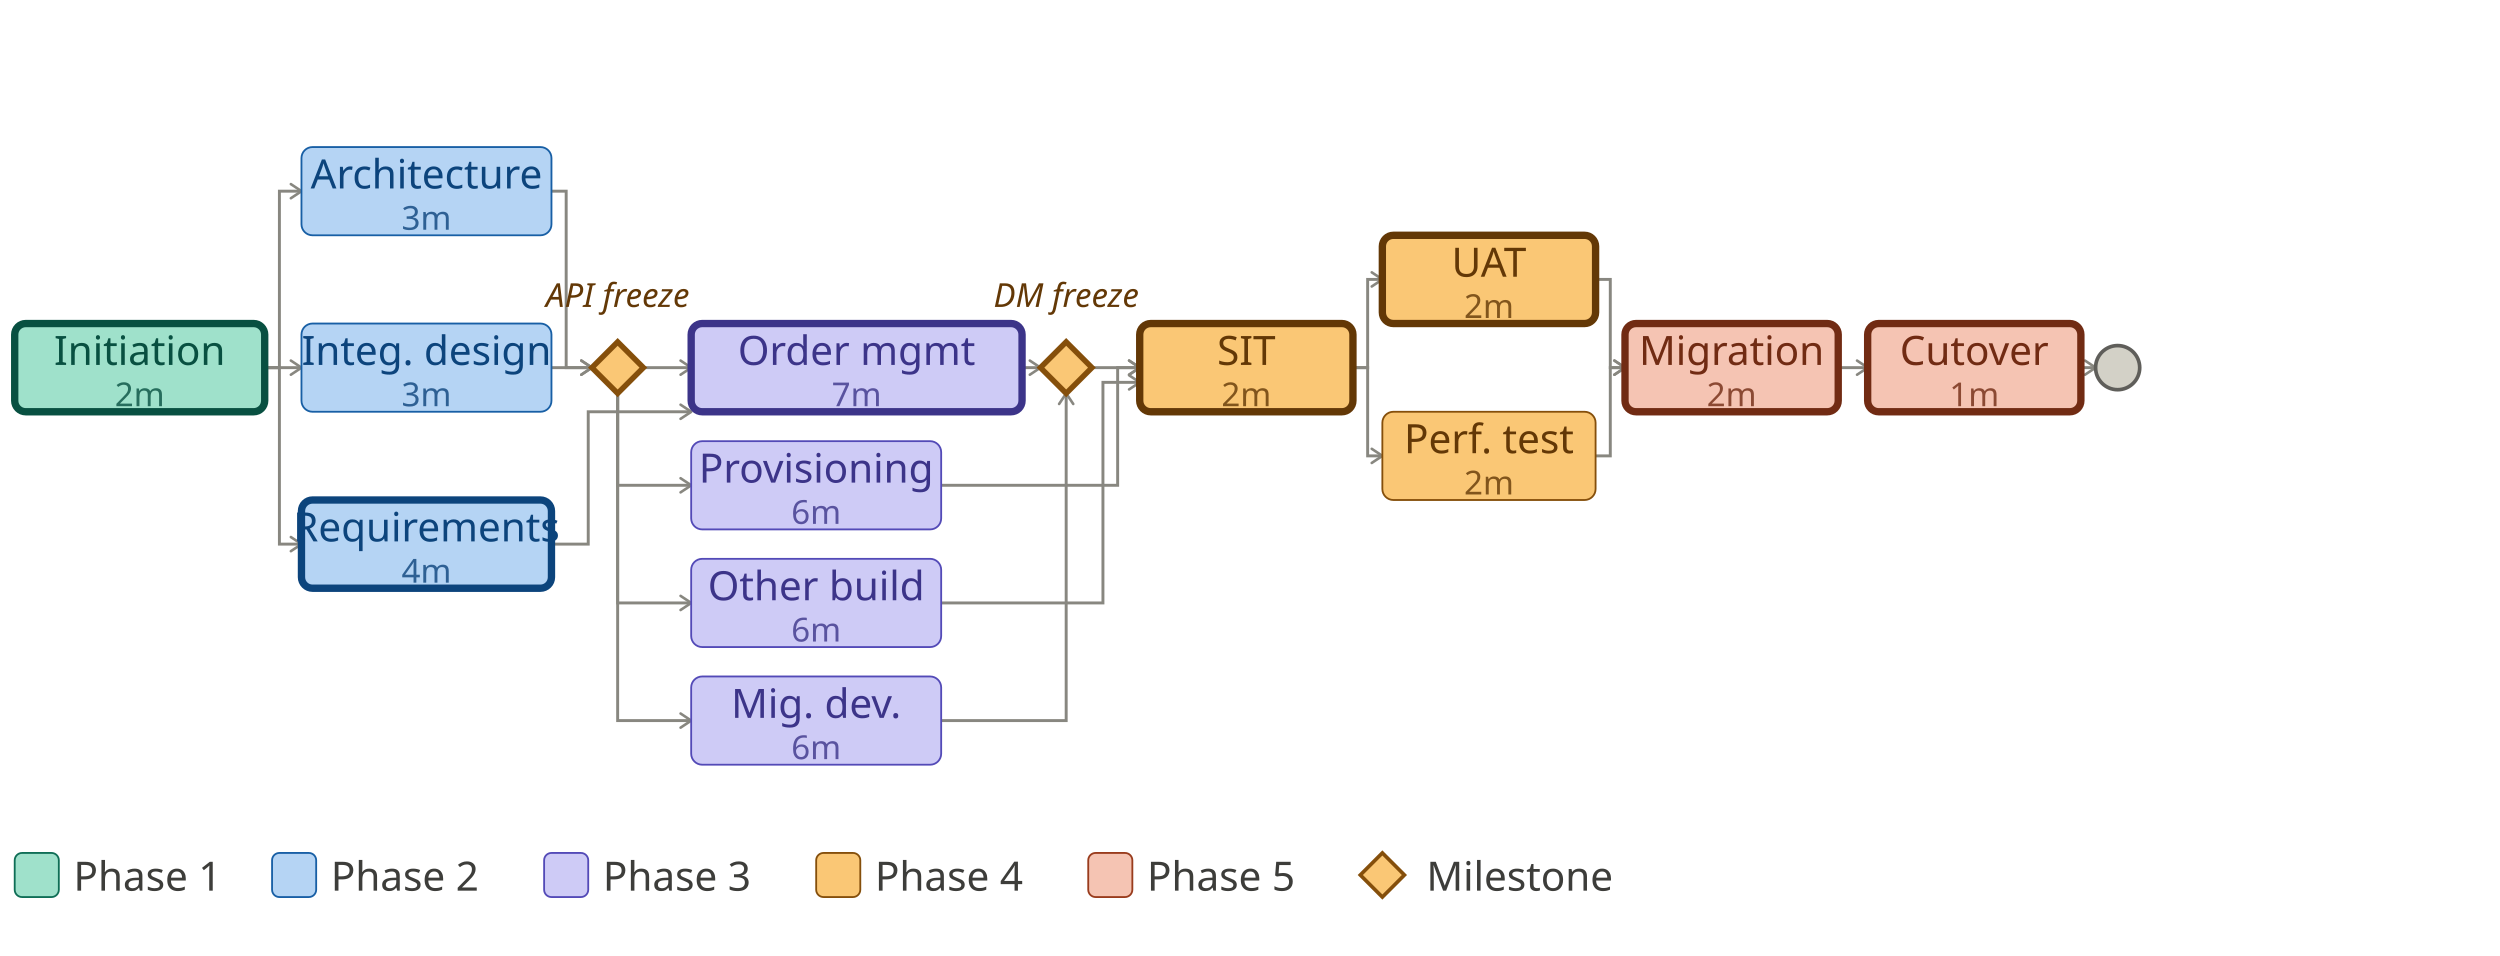
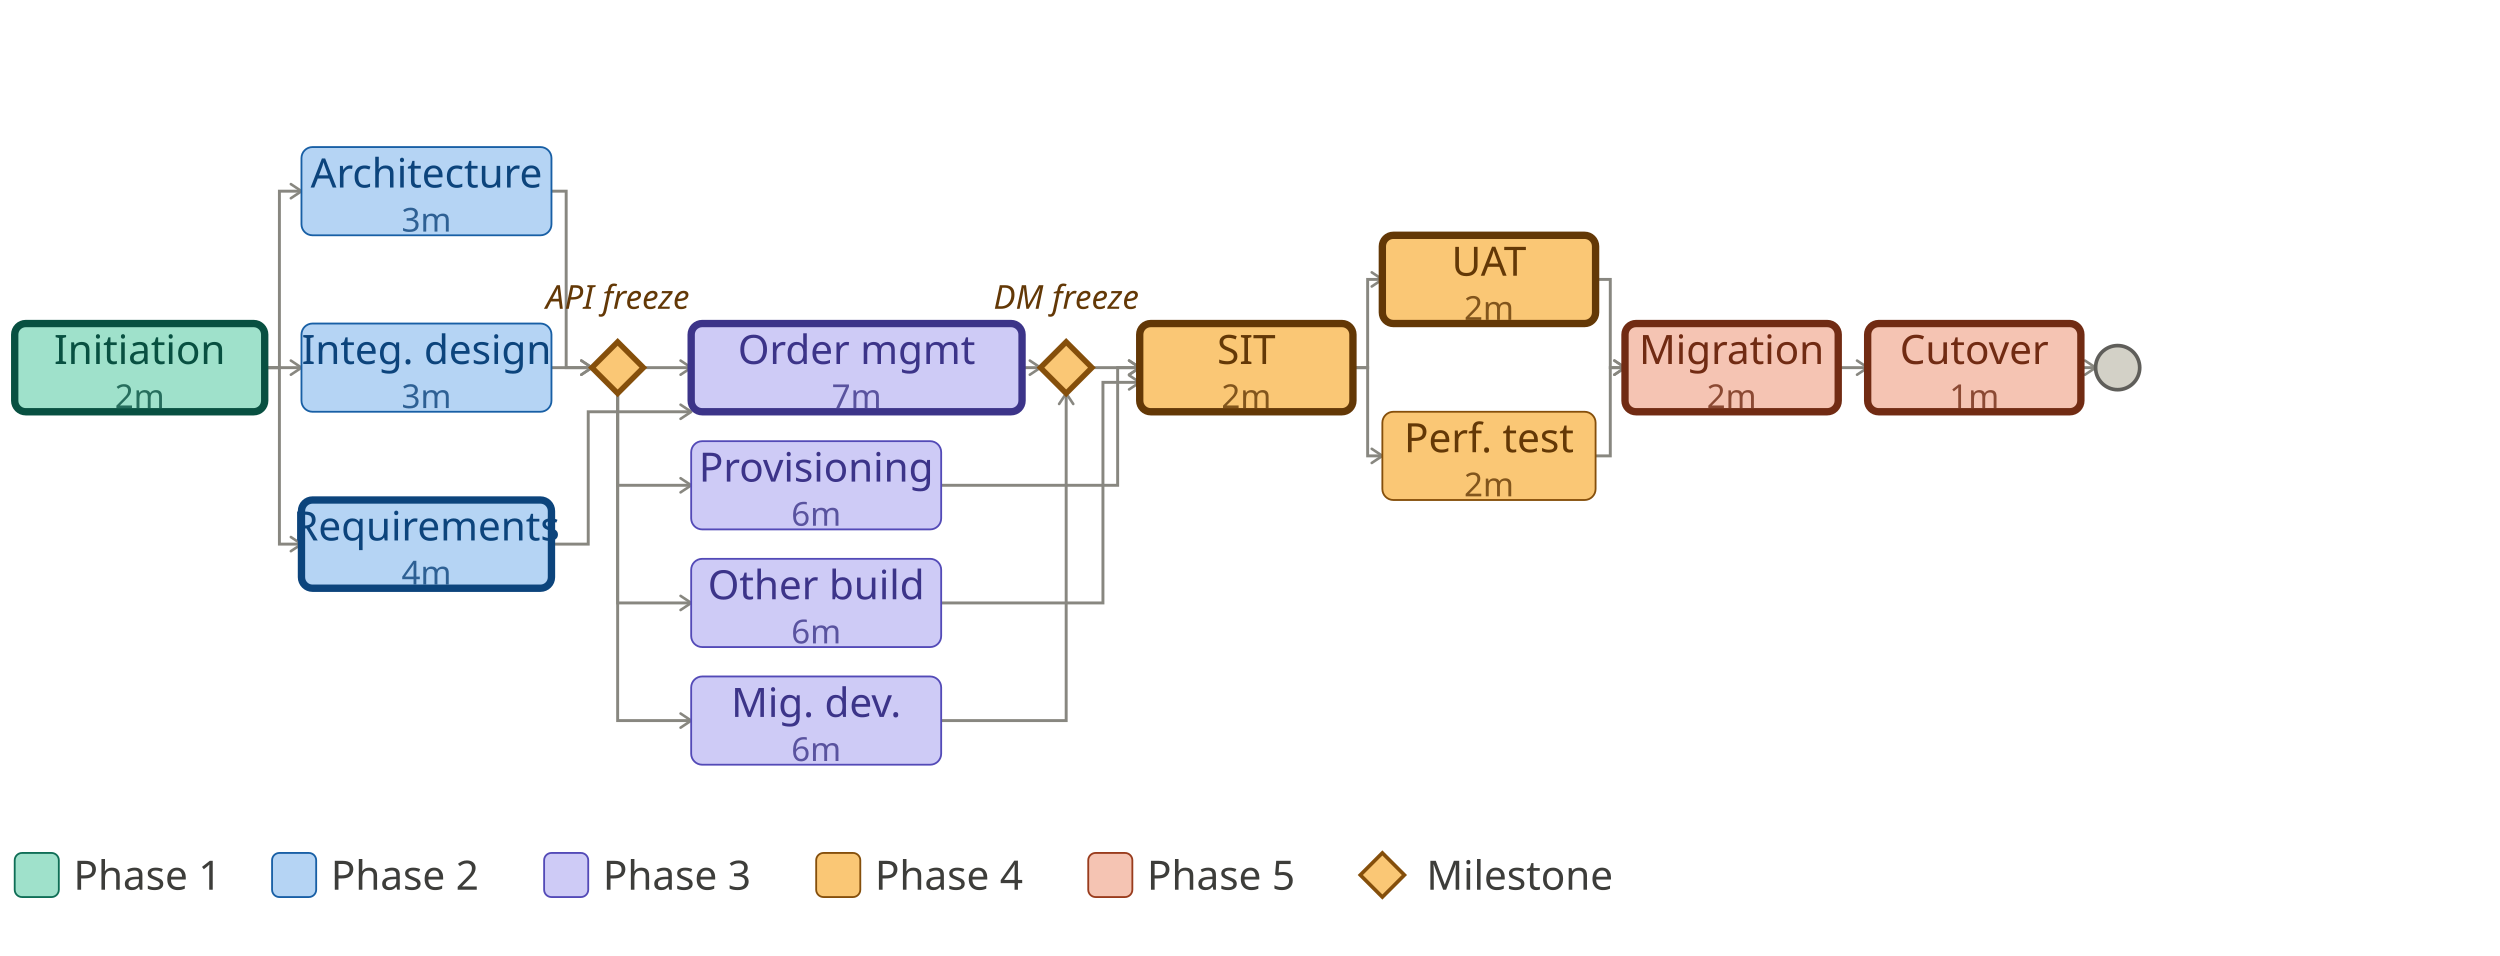
<svg xmlns="http://www.w3.org/2000/svg" width="100%" viewBox="0 0 680 260" style="font-family:sans-serif">
  <defs>
    <style>.nl{font-size:11px;font-weight:500} .ms{font-size:9px;font-style:italic}</style>
    <marker id="arrow" viewBox="0 0 10 10" refX="8" refY="5" markerWidth="6" markerHeight="6" orient="auto-start-reverse">
      <path d="M2 1L8 5L2 9" fill="none" stroke="context-stroke" stroke-width="1.5" stroke-linecap="round" stroke-linejoin="round" />
    </marker>
  </defs>
  <path d="M72,100 L76,100 L76,52 L82,52" fill="none" stroke="#888780" stroke-width="0.8" marker-end="url(#arrow)" />
  <path d="M72,100 L82,100" fill="none" stroke="#888780" stroke-width="0.8" marker-end="url(#arrow)" />
  <path d="M72,100 L76,100 L76,148 L82,148" fill="none" stroke="#888780" stroke-width="0.8" marker-end="url(#arrow)" />
  <path d="M150,52 L154,52 L154,100 L161,100" fill="none" stroke="#888780" stroke-width="0.8" marker-end="url(#arrow)" />
  <path d="M150,100 L161,100" fill="none" stroke="#888780" stroke-width="0.8" marker-end="url(#arrow)" />
  <path d="M150,148 L160,148 L160,112 L188,112" fill="none" stroke="#888780" stroke-width="0.8" marker-end="url(#arrow)" />
  <path d="M175,100 L188,100" fill="none" stroke="#888780" stroke-width="0.8" marker-end="url(#arrow)" />
  <path d="M168,107 L168,132 L188,132" fill="none" stroke="#888780" stroke-width="0.8" marker-end="url(#arrow)" />
  <path d="M168,107 L168,164 L188,164" fill="none" stroke="#888780" stroke-width="0.8" marker-end="url(#arrow)" />
  <path d="M168,107 L168,196 L188,196" fill="none" stroke="#888780" stroke-width="0.8" marker-end="url(#arrow)" />
  <path d="M278,100 L283,100" fill="none" stroke="#888780" stroke-width="0.8" marker-end="url(#arrow)" />
  <path d="M256,132 L304,132 L304,100 L310,100" fill="none" stroke="#888780" stroke-width="0.8" marker-end="url(#arrow)" />
  <path d="M256,164 L300,164 L300,104 L310,104" fill="none" stroke="#888780" stroke-width="0.8" marker-end="url(#arrow)" />
  <path d="M256,196 L290,196 L290,107" fill="none" stroke="#888780" stroke-width="0.8" marker-end="url(#arrow)" />
  <path d="M297,100 L310,100" fill="none" stroke="#888780" stroke-width="0.8" marker-end="url(#arrow)" />
  <path d="M368,100 L372,100 L372,76 L376,76" fill="none" stroke="#888780" stroke-width="0.8" marker-end="url(#arrow)" />
  <path d="M368,100 L372,100 L372,124 L376,124" fill="none" stroke="#888780" stroke-width="0.8" marker-end="url(#arrow)" />
  <path d="M434,76 L438,76 L438,100 L442,100" fill="none" stroke="#888780" stroke-width="0.8" marker-end="url(#arrow)" />
  <path d="M434,124 L438,124 L438,100 L442,100" fill="none" stroke="#888780" stroke-width="0.8" marker-end="url(#arrow)" />
  <path d="M500,100 L508,100" fill="none" stroke="#888780" stroke-width="0.8" marker-end="url(#arrow)" />
  <path d="M566,100 L570,100" fill="none" stroke="#888780" stroke-width="0.8" marker-end="url(#arrow)" />
  <rect x="4" y="88" width="68" height="24" rx="3" fill="#9FE1CB" stroke="#085041" stroke-width="2" />
-   <text class="nl" x="38" y="95" text-anchor="middle" dominant-baseline="central" fill="#085041">Initiation</text>
-   <text style="font-size:9px;opacity:0.8" x="38" y="107" text-anchor="middle" dominant-baseline="central" fill="#085041">2m</text>
+   <text class="nl" x="38" y="99" text-anchor="middle" fill="#085041">Initiation</text>
+   <text style="font-size:9px;opacity:0.8" x="38" y="111" text-anchor="middle" fill="#085041">2m</text>
  <rect x="82" y="40" width="68" height="24" rx="3" fill="#B5D4F4" stroke="#185FA5" stroke-width="0.5" />
-   <text class="nl" x="116" y="47" text-anchor="middle" dominant-baseline="central" fill="#0C447C">Architecture</text>
-   <text style="font-size:9px;opacity:0.8" x="116" y="59" text-anchor="middle" dominant-baseline="central" fill="#0C447C">3m</text>
+   <text class="nl" x="116" y="51" text-anchor="middle" fill="#0C447C">Architecture</text>
+   <text style="font-size:9px;opacity:0.8" x="116" y="63" text-anchor="middle" fill="#0C447C">3m</text>
  <rect x="82" y="88" width="68" height="24" rx="3" fill="#B5D4F4" stroke="#185FA5" stroke-width="0.5" />
-   <text class="nl" x="116" y="95" text-anchor="middle" dominant-baseline="central" fill="#0C447C">Integ. design</text>
-   <text style="font-size:9px;opacity:0.8" x="116" y="107" text-anchor="middle" dominant-baseline="central" fill="#0C447C">3m</text>
+   <text class="nl" x="116" y="99" text-anchor="middle" fill="#0C447C">Integ. design</text>
+   <text style="font-size:9px;opacity:0.8" x="116" y="111" text-anchor="middle" fill="#0C447C">3m</text>
  <rect x="82" y="136" width="68" height="24" rx="3" fill="#B5D4F4" stroke="#0C447C" stroke-width="2" />
-   <text class="nl" x="116" y="143" text-anchor="middle" dominant-baseline="central" fill="#0C447C">Requirements</text>
-   <text style="font-size:9px;opacity:0.8" x="116" y="155" text-anchor="middle" dominant-baseline="central" fill="#0C447C">4m</text>
+   <text class="nl" x="116" y="147" text-anchor="middle" fill="#0C447C">Requirements</text>
+   <text style="font-size:9px;opacity:0.8" x="116" y="159" text-anchor="middle" fill="#0C447C">4m</text>
  <rect x="188" y="88" width="90" height="24" rx="3" fill="#CECBF6" stroke="#3C3489" stroke-width="2" />
-   <text class="nl" x="233" y="95" text-anchor="middle" dominant-baseline="central" fill="#3C3489">Order mgmt</text>
-   <text style="font-size:9px;opacity:0.8" x="233" y="107" text-anchor="middle" dominant-baseline="central" fill="#3C3489">7m</text>
+   <text class="nl" x="233" y="99" text-anchor="middle" fill="#3C3489">Order mgmt</text>
+   <text style="font-size:9px;opacity:0.8" x="233" y="111" text-anchor="middle" fill="#3C3489">7m</text>
  <rect x="188" y="120" width="68" height="24" rx="3" fill="#CECBF6" stroke="#534AB7" stroke-width="0.5" />
-   <text class="nl" x="222" y="127" text-anchor="middle" dominant-baseline="central" fill="#3C3489">Provisioning</text>
-   <text style="font-size:9px;opacity:0.8" x="222" y="139" text-anchor="middle" dominant-baseline="central" fill="#3C3489">6m</text>
+   <text class="nl" x="222" y="131" text-anchor="middle" fill="#3C3489">Provisioning</text>
+   <text style="font-size:9px;opacity:0.8" x="222" y="143" text-anchor="middle" fill="#3C3489">6m</text>
  <rect x="188" y="152" width="68" height="24" rx="3" fill="#CECBF6" stroke="#534AB7" stroke-width="0.5" />
-   <text class="nl" x="222" y="159" text-anchor="middle" dominant-baseline="central" fill="#3C3489">Other build</text>
-   <text style="font-size:9px;opacity:0.8" x="222" y="171" text-anchor="middle" dominant-baseline="central" fill="#3C3489">6m</text>
+   <text class="nl" x="222" y="163" text-anchor="middle" fill="#3C3489">Other build</text>
+   <text style="font-size:9px;opacity:0.8" x="222" y="175" text-anchor="middle" fill="#3C3489">6m</text>
  <rect x="188" y="184" width="68" height="24" rx="3" fill="#CECBF6" stroke="#534AB7" stroke-width="0.5" />
-   <text class="nl" x="222" y="191" text-anchor="middle" dominant-baseline="central" fill="#3C3489">Mig. dev.</text>
-   <text style="font-size:9px;opacity:0.8" x="222" y="203" text-anchor="middle" dominant-baseline="central" fill="#3C3489">6m</text>
+   <text class="nl" x="222" y="195" text-anchor="middle" fill="#3C3489">Mig. dev.</text>
+   <text style="font-size:9px;opacity:0.8" x="222" y="207" text-anchor="middle" fill="#3C3489">6m</text>
  <rect x="310" y="88" width="58" height="24" rx="3" fill="#FAC775" stroke="#633806" stroke-width="2" />
-   <text class="nl" x="339" y="95" text-anchor="middle" dominant-baseline="central" fill="#633806">SIT</text>
-   <text style="font-size:9px;opacity:0.8" x="339" y="107" text-anchor="middle" dominant-baseline="central" fill="#633806">2m</text>
+   <text class="nl" x="339" y="99" text-anchor="middle" fill="#633806">SIT</text>
+   <text style="font-size:9px;opacity:0.8" x="339" y="111" text-anchor="middle" fill="#633806">2m</text>
  <rect x="376" y="64" width="58" height="24" rx="3" fill="#FAC775" stroke="#633806" stroke-width="2" />
-   <text class="nl" x="405" y="71" text-anchor="middle" dominant-baseline="central" fill="#633806">UAT</text>
-   <text style="font-size:9px;opacity:0.8" x="405" y="83" text-anchor="middle" dominant-baseline="central" fill="#633806">2m</text>
+   <text class="nl" x="405" y="75" text-anchor="middle" fill="#633806">UAT</text>
+   <text style="font-size:9px;opacity:0.8" x="405" y="87" text-anchor="middle" fill="#633806">2m</text>
  <rect x="376" y="112" width="58" height="24" rx="3" fill="#FAC775" stroke="#854F0B" stroke-width="0.5" />
-   <text class="nl" x="405" y="119" text-anchor="middle" dominant-baseline="central" fill="#633806">Perf. test</text>
-   <text style="font-size:9px;opacity:0.8" x="405" y="131" text-anchor="middle" dominant-baseline="central" fill="#633806">2m</text>
+   <text class="nl" x="405" y="123" text-anchor="middle" fill="#633806">Perf. test</text>
+   <text style="font-size:9px;opacity:0.8" x="405" y="135" text-anchor="middle" fill="#633806">2m</text>
  <rect x="442" y="88" width="58" height="24" rx="3" fill="#F5C4B3" stroke="#712B13" stroke-width="2" />
-   <text class="nl" x="471" y="95" text-anchor="middle" dominant-baseline="central" fill="#712B13">Migration</text>
-   <text style="font-size:9px;opacity:0.8" x="471" y="107" text-anchor="middle" dominant-baseline="central" fill="#712B13">2m</text>
+   <text class="nl" x="471" y="99" text-anchor="middle" fill="#712B13">Migration</text>
+   <text style="font-size:9px;opacity:0.8" x="471" y="111" text-anchor="middle" fill="#712B13">2m</text>
  <rect x="508" y="88" width="58" height="24" rx="3" fill="#F5C4B3" stroke="#712B13" stroke-width="2" />
-   <text class="nl" x="537" y="95" text-anchor="middle" dominant-baseline="central" fill="#712B13">Cutover</text>
-   <text style="font-size:9px;opacity:0.8" x="537" y="107" text-anchor="middle" dominant-baseline="central" fill="#712B13">1m</text>
+   <text class="nl" x="537" y="99" text-anchor="middle" fill="#712B13">Cutover</text>
+   <text style="font-size:9px;opacity:0.8" x="537" y="111" text-anchor="middle" fill="#712B13">1m</text>
  <polygon points="168,93 175,100 168,107 161,100" fill="#FAC775" stroke="#854F0B" stroke-width="1.5" />
-   <text class="ms" x="168" y="80" text-anchor="middle" dominant-baseline="central" fill="#633806">API freeze</text>
+   <text class="ms" x="168" y="84" text-anchor="middle" fill="#633806">API freeze</text>
  <polygon points="290,93 297,100 290,107 283,100" fill="#FAC775" stroke="#854F0B" stroke-width="1.5" />
-   <text class="ms" x="290" y="80" text-anchor="middle" dominant-baseline="central" fill="#633806">DM freeze</text>
+   <text class="ms" x="290" y="84" text-anchor="middle" fill="#633806">DM freeze</text>
  <circle cx="576" cy="100" r="6" fill="#D3D1C7" stroke="#5F5E5A" stroke-width="1" />
  <rect x="4" y="232" width="12" height="12" rx="2" fill="#9FE1CB" stroke="#0F6E56" stroke-width="0.5" />
-   <text style="font-size:11px" x="20" y="238" dominant-baseline="central" fill="#3d3d3a">Phase 1</text>
+   <text style="font-size:11px" x="20" y="242" fill="#3d3d3a">Phase 1</text>
  <rect x="74" y="232" width="12" height="12" rx="2" fill="#B5D4F4" stroke="#185FA5" stroke-width="0.5" />
-   <text style="font-size:11px" x="90" y="238" dominant-baseline="central" fill="#3d3d3a">Phase 2</text>
+   <text style="font-size:11px" x="90" y="242" fill="#3d3d3a">Phase 2</text>
  <rect x="148" y="232" width="12" height="12" rx="2" fill="#CECBF6" stroke="#534AB7" stroke-width="0.5" />
-   <text style="font-size:11px" x="164" y="238" dominant-baseline="central" fill="#3d3d3a">Phase 3</text>
+   <text style="font-size:11px" x="164" y="242" fill="#3d3d3a">Phase 3</text>
  <rect x="222" y="232" width="12" height="12" rx="2" fill="#FAC775" stroke="#854F0B" stroke-width="0.5" />
-   <text style="font-size:11px" x="238" y="238" dominant-baseline="central" fill="#3d3d3a">Phase 4</text>
+   <text style="font-size:11px" x="238" y="242" fill="#3d3d3a">Phase 4</text>
  <rect x="296" y="232" width="12" height="12" rx="2" fill="#F5C4B3" stroke="#993C1D" stroke-width="0.5" />
-   <text style="font-size:11px" x="312" y="238" dominant-baseline="central" fill="#3d3d3a">Phase 5</text>
+   <text style="font-size:11px" x="312" y="242" fill="#3d3d3a">Phase 5</text>
  <polygon points="376,232 382,238 376,244 370,238" fill="#FAC775" stroke="#854F0B" stroke-width="1" />
-   <text style="font-size:11px" x="388" y="238" dominant-baseline="central" fill="#3d3d3a">Milestone</text>
+   <text style="font-size:11px" x="388" y="242" fill="#3d3d3a">Milestone</text>
</svg>
